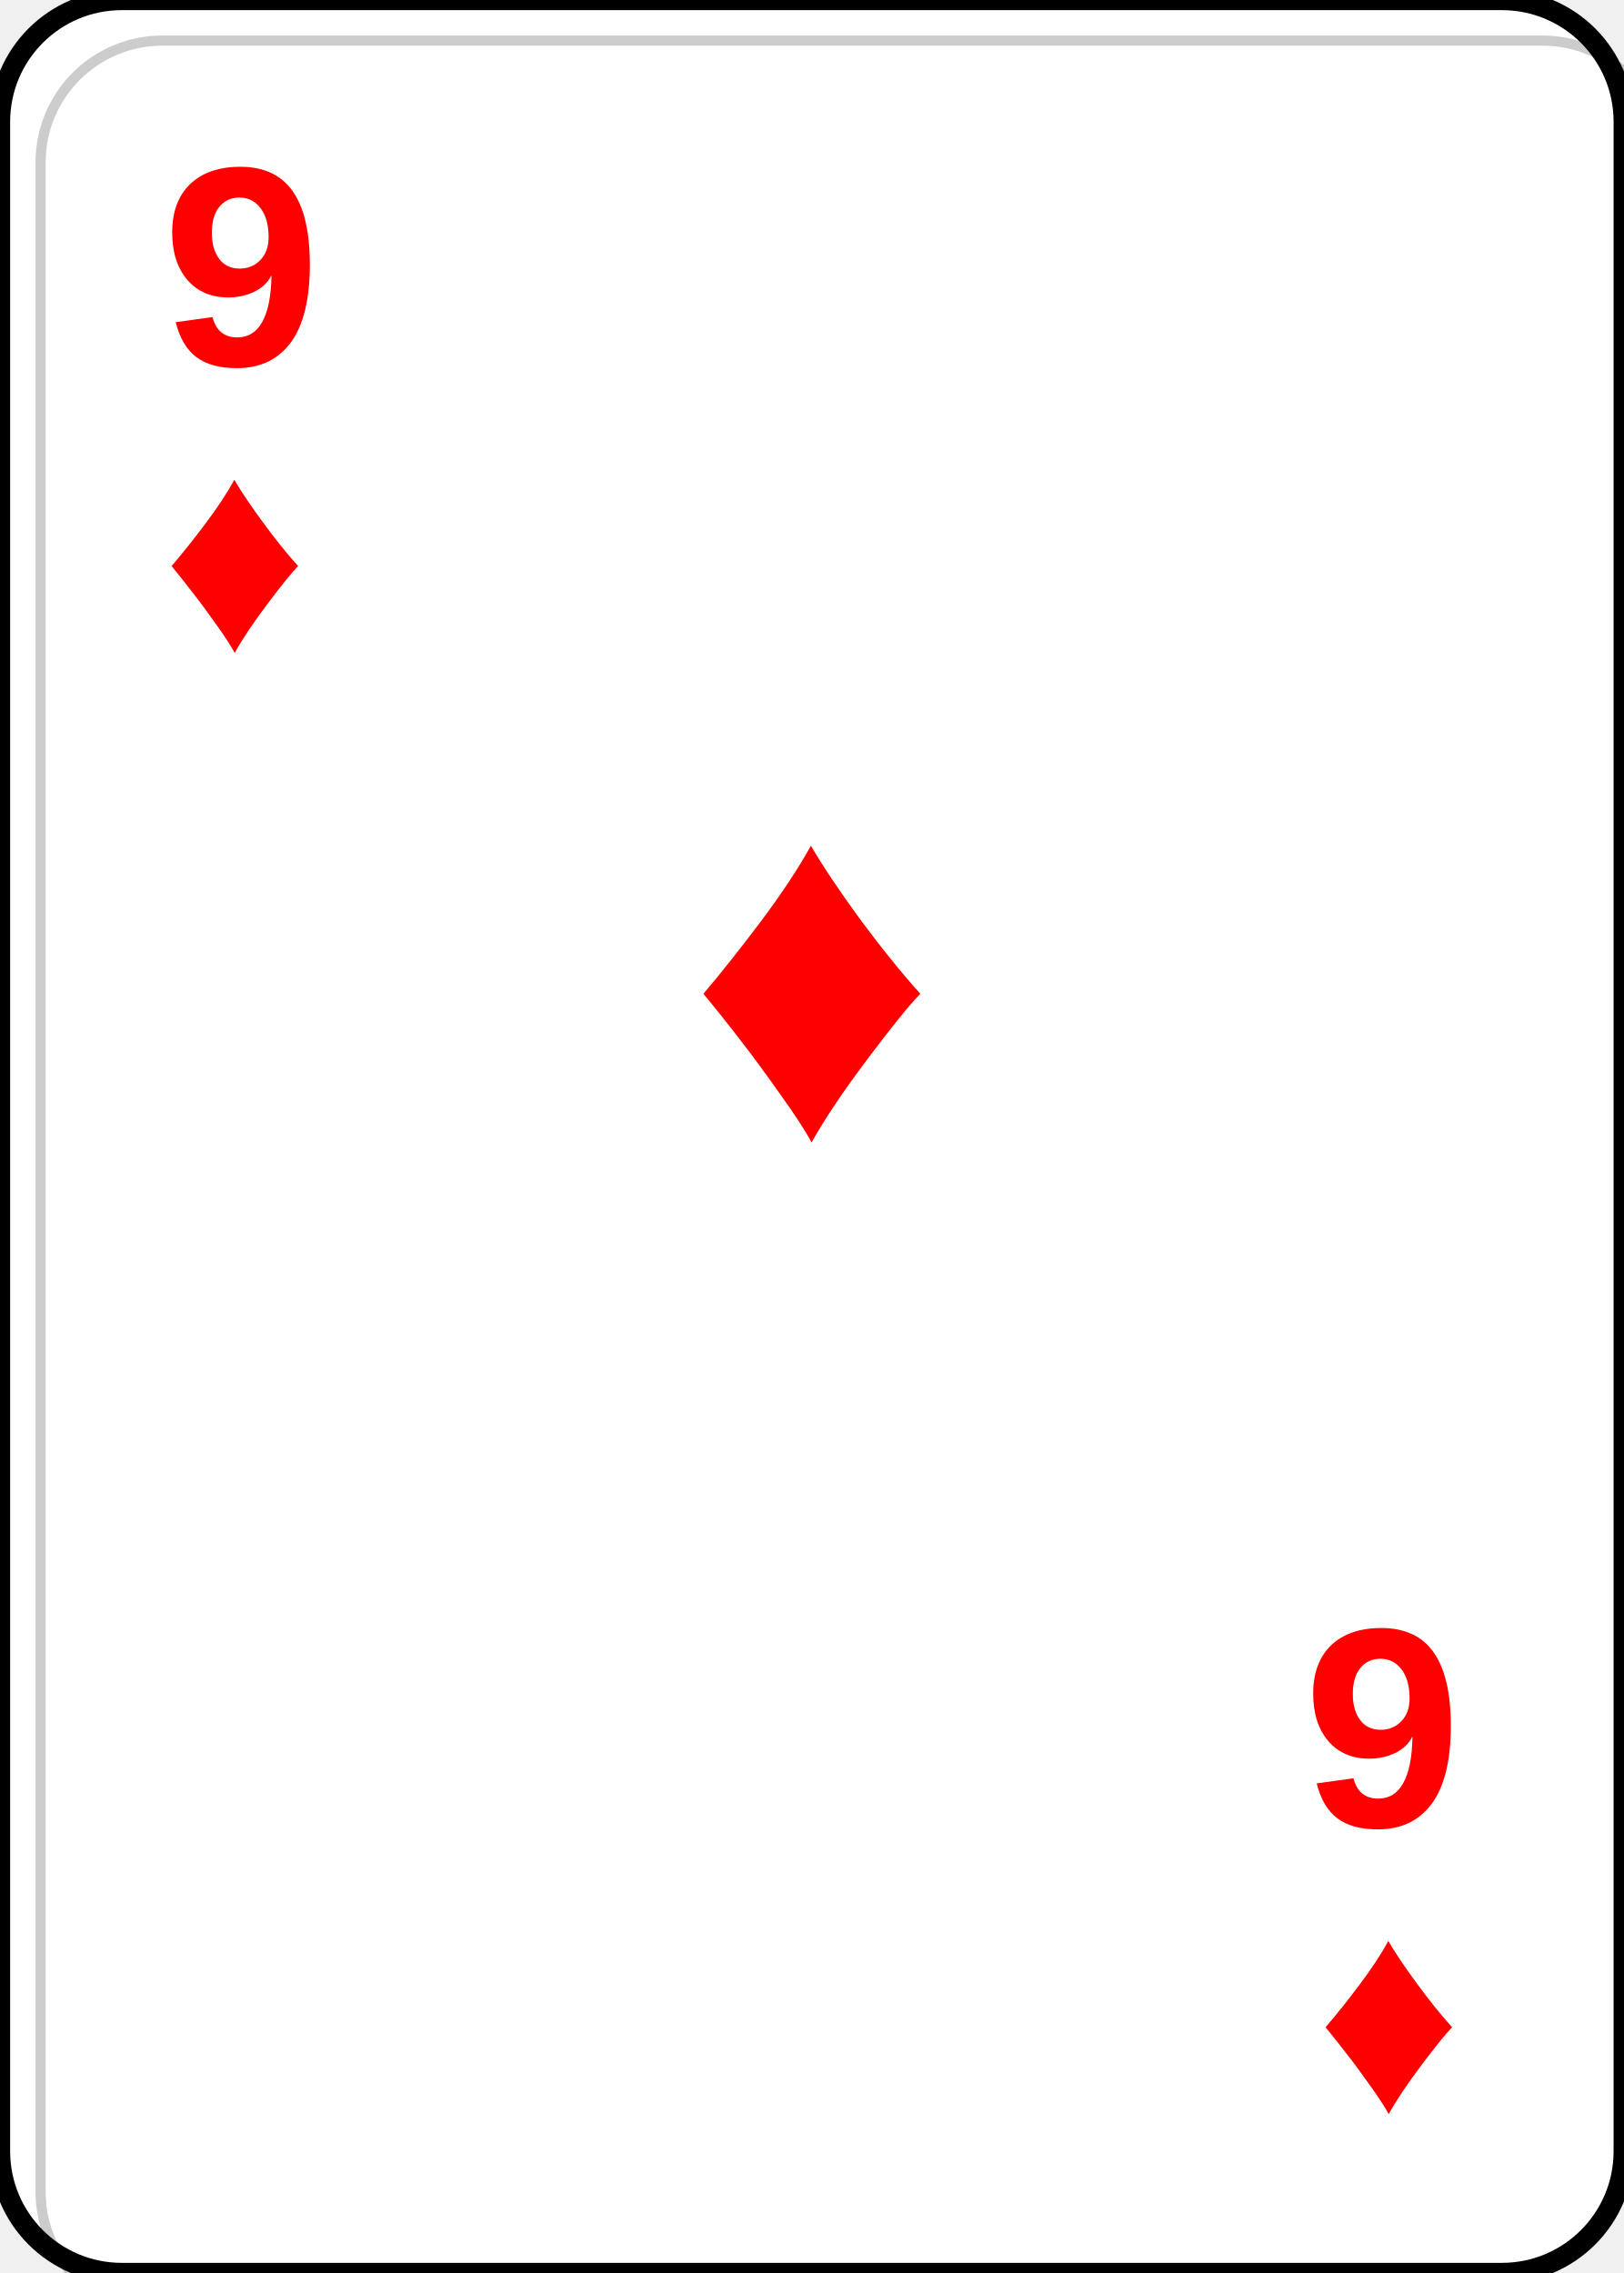
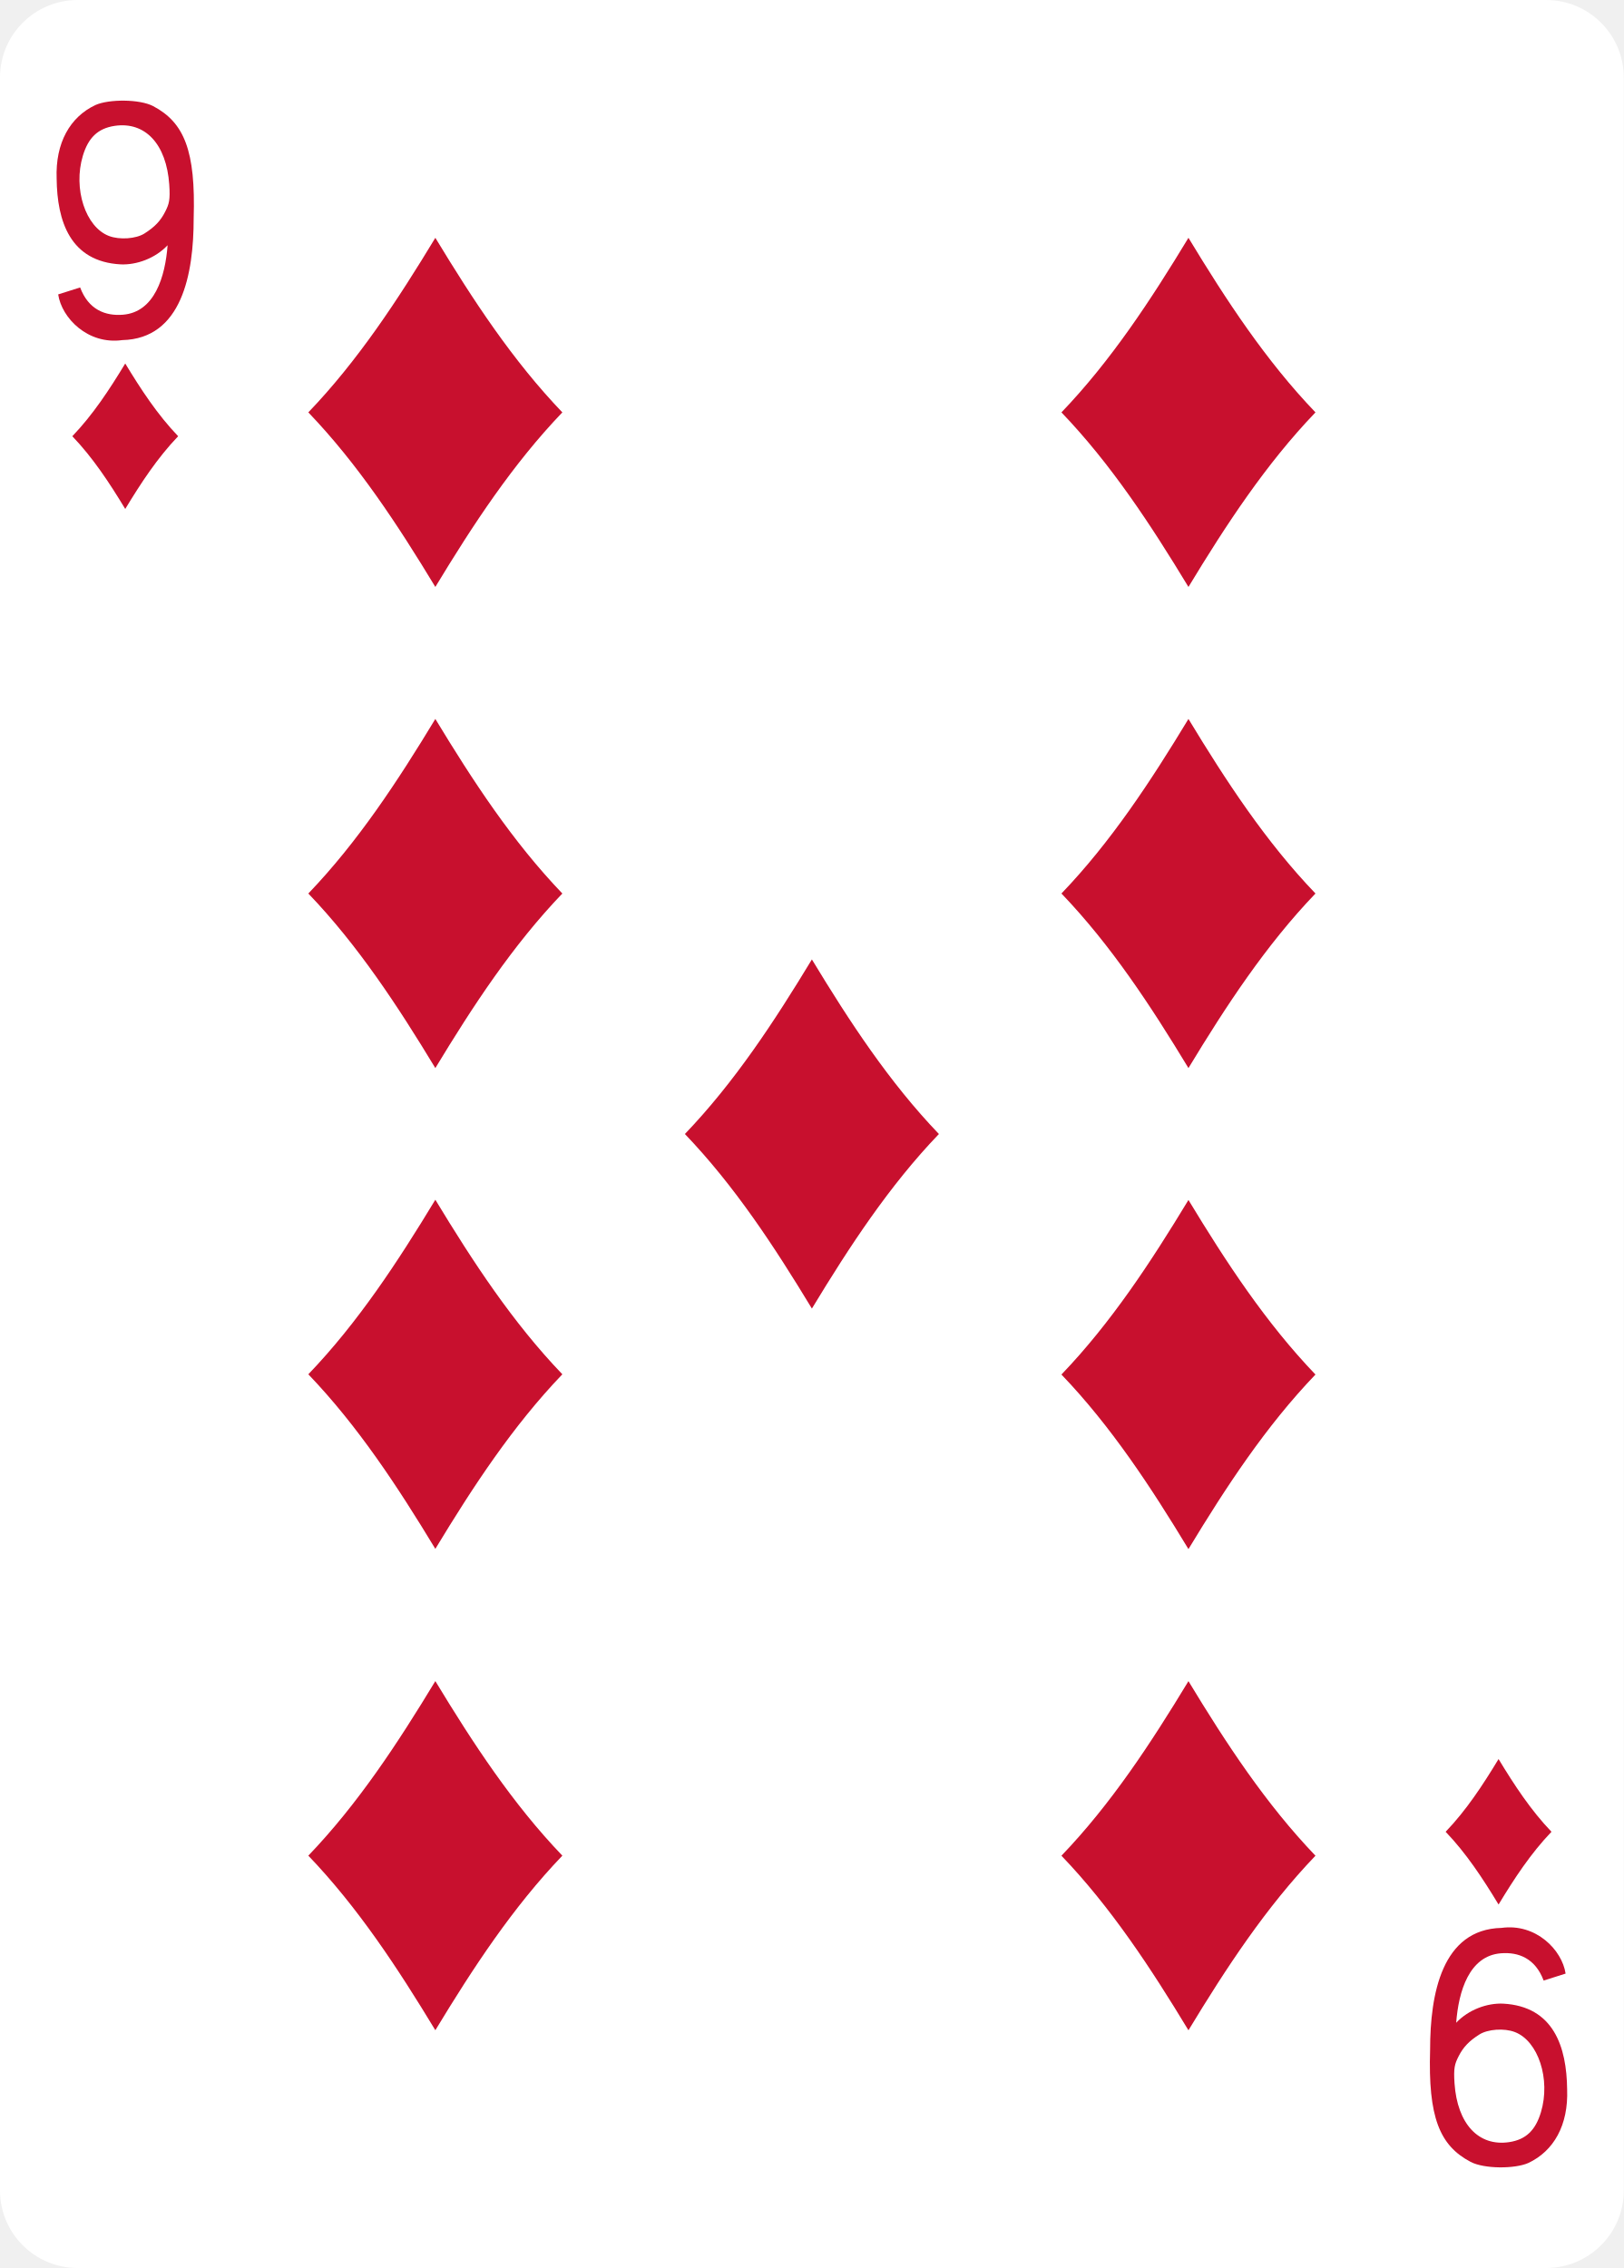
- <svg xmlns="http://www.w3.org/2000/svg" width="80" height="112" viewBox="0 0 80 112">
-   <rect width="80" height="112" rx="6" ry="6" fill="white" stroke="#000" stroke-width="1" />
-   <rect x="2" y="2" width="80" height="112" rx="6" ry="6" fill="none" stroke="#000" stroke-width="0.5" opacity="0.2" />
-   <g fill="red">
-     <text x="8" y="18" font-family="Arial, sans-serif" font-size="14" font-weight="bold">9</text>
-     <text x="8" y="32" font-family="Arial, sans-serif" font-size="14">♦</text>
+ <svg xmlns="http://www.w3.org/2000/svg" width="63mm" height="88mm" viewBox="0 0 238.111 332.599" version="1.1" id="svg8">
+   <defs id="defs2" />
+   <g id="layer1" transform="translate(-888.2836,-1075.635)">
+     <g transform="matrix(1.06667,0,0,1.06667,-1860.35,1108.11)" id="DIAMOND-9">
+       <rect y="-30.445" x="2576.836" height="311.811" width="223.228" id="rect6962-4" style="display:inline;fill:#ffffff;fill-opacity:1;stroke:none;stroke-width:1.001;stroke-miterlimit:4;stroke-dasharray:none;stroke-opacity:1" rx="10.678" ry="10.664" />
+       <path id="path6994-9" d="m 2594.053,39.528 c -2.161,-3.569 -4.434,-7.037 -7.275,-10 2.841,-2.963 5.114,-6.431 7.275,-10 2.161,3.569 4.434,7.037 7.275,10 -2.841,2.963 -5.114,6.431 -7.275,10 z" style="display:inline;opacity:1;fill:#c8102e;fill-opacity:1" />
+       <path id="path6996-5" d="m 2740.217,50.25 c -5.186,-8.565 -10.643,-16.889 -17.461,-24 6.819,-7.111 12.275,-15.435 17.461,-24 5.186,8.565 10.642,16.889 17.461,24 -6.819,7.111 -12.275,15.435 -17.461,24 z" style="display:inline;opacity:1;fill:#c8102e;fill-opacity:1" />
+       <path style="display:inline;opacity:1;fill:#c8102e;fill-opacity:1" d="m 2782.848,231.393 c -2.161,-3.569 -4.434,-7.037 -7.275,-10 2.841,-2.963 5.114,-6.431 7.275,-10 2.161,3.569 4.434,7.037 7.275,10 -2.841,2.963 -5.114,6.431 -7.275,10 z" id="path6998-7" />
+       <path id="path7000-7" d="m 2636.684,50.25 c -5.186,-8.565 -10.643,-16.889 -17.461,-24 6.819,-7.111 12.275,-15.435 17.461,-24 5.186,8.565 10.642,16.889 17.461,24 -6.819,7.111 -12.275,15.435 -17.461,24 z" style="display:inline;opacity:1;fill:#c8102e;fill-opacity:1" />
+       <path id="path7002-0" d="m 2740.217,116.397 c -5.186,-8.565 -10.643,-16.889 -17.461,-24 6.819,-7.111 12.275,-15.435 17.461,-24 5.186,8.565 10.642,16.889 17.461,24 -6.819,7.111 -12.275,15.435 -17.461,24 z" style="display:inline;opacity:1;fill:#c8102e;fill-opacity:1" />
+       <path style="display:inline;opacity:1;fill:#c8102e;fill-opacity:1" d="m 2636.684,116.397 c -5.186,-8.565 -10.643,-16.889 -17.461,-24 6.819,-7.111 12.275,-15.435 17.461,-24 5.186,8.565 10.642,16.889 17.461,24 -6.819,7.111 -12.275,15.435 -17.461,24 z" id="path7004-0" />
+       <path style="display:inline;opacity:1;fill:#c8102e;fill-opacity:1" d="m 2688.45,149.461 c -5.186,-8.565 -10.643,-16.889 -17.461,-24 6.819,-7.111 12.275,-15.435 17.461,-24 5.186,8.565 10.642,16.889 17.461,24 -6.819,7.111 -12.275,15.435 -17.461,24 z" id="path7008-2" />
+       <path style="display:inline;opacity:1;fill:#c8102e;fill-opacity:1" d="m 2636.684,248.676 c -5.186,-8.565 -10.643,-16.889 -17.461,-24 6.819,-7.111 12.275,-15.435 17.461,-24 5.186,8.565 10.642,16.889 17.461,24 -6.819,7.111 -12.275,15.435 -17.461,24 z" id="path7016-2" />
+       <path style="display:inline;opacity:1;fill:#c8102e;fill-opacity:1" d="m 2740.217,248.683 c -5.186,-8.565 -10.643,-16.889 -17.461,-24 6.819,-7.111 12.275,-15.435 17.461,-24 5.186,8.565 10.642,16.889 17.461,24 -6.819,7.111 -12.275,15.435 -17.461,24 z" id="path7018-0" />
+       <path style="display:inline;opacity:1;fill:#c8102e;fill-opacity:1" d="m 2740.217,182.529 c -5.186,-8.565 -10.643,-16.889 -17.461,-24 6.819,-7.111 12.275,-15.435 17.461,-24 5.186,8.565 10.642,16.889 17.461,24 -6.819,7.111 -12.275,15.435 -17.461,24 z" id="path7020-7" />
+       <path id="path7022-4" d="m 2636.684,182.497 c -5.186,-8.565 -10.643,-16.889 -17.461,-24 6.819,-7.111 12.275,-15.435 17.461,-24 5.186,8.565 10.642,16.889 17.461,24 -6.819,7.111 -12.275,15.435 -17.461,24 z" style="display:inline;opacity:1;fill:#c8102e;fill-opacity:1" />
+       <path d="m 2584.834,10.031 3.019,-0.957 c 1.14,3.043 3.441,3.944 5.876,3.749 4.369,-0.348 5.82,-5.232 6.147,-9.55 -1.702,1.806 -4.26,2.722 -6.439,2.629 -6.966,-0.373 -8.749,-5.949 -8.813,-11.785 -0.19,-4.921 1.844,-8.485 5.333,-10.122 1.849,-0.829 6.081,-0.829 7.94,0.153 4.269,2.252 5.851,6.142 5.564,15.431 0,7.642 -1.623,16.542 -9.814,16.735 -4.73,0.655 -8.326,-3.027 -8.813,-6.285 z m 11.858,-8.374 c 1.421,-0.899 2.22,-1.744 2.858,-3.008 0.522,-1.038 0.703,-1.58 0.553,-3.728 -0.387,-5.54 -3.29,-8.685 -7.503,-8.062 -2.35,0.353 -3.636,1.668 -4.374,4.113 -1.362,4.521 0.366,9.81 3.601,11.028 1.455,0.552 3.705,0.394 4.865,-0.343 z m 0,0" id="path29-5-3-7-8" style="opacity:1;fill:#c8102e;fill-opacity:1" />
+       <path d="m 2792.065,240.89 -3.019,0.957 c -1.14,-3.043 -3.441,-3.944 -5.876,-3.749 -4.369,0.348 -5.82,5.232 -6.147,9.55 1.702,-1.806 4.26,-2.722 6.439,-2.629 6.966,0.373 8.749,5.949 8.813,11.785 0.19,4.921 -1.844,8.485 -5.333,10.122 -1.849,0.829 -6.081,0.829 -7.94,-0.153 -4.268,-2.252 -5.851,-6.142 -5.564,-15.431 0,-7.642 1.623,-16.542 9.814,-16.735 4.73,-0.655 8.326,3.027 8.813,6.285 z m -11.858,8.374 c -1.421,0.899 -2.22,1.744 -2.858,3.008 -0.522,1.038 -0.703,1.58 -0.553,3.728 0.387,5.54 3.29,8.685 7.503,8.062 2.35,-0.353 3.636,-1.668 4.374,-4.113 1.362,-4.521 -0.366,-9.81 -3.601,-11.028 -1.455,-0.553 -3.705,-0.394 -4.865,0.343 z m 0,0" id="path29-6-2-9-2" style="opacity:1;fill:#c8102e;fill-opacity:1" />
+     </g>
  </g>
-   <g fill="red">
-     <text x="40" y="56" text-anchor="middle" font-family="Arial, sans-serif" font-size="24">♦</text>
-   </g>
-   <g fill="red">
-     <text x="72" y="104" text-anchor="end" font-family="Arial, sans-serif" font-size="14">♦</text>
-     <text x="72" y="90" text-anchor="end" font-family="Arial, sans-serif" font-size="14" font-weight="bold">9</text>
+   <g id="g862-0" transform="translate(-357.4812,151.914)">
+     <rect style="opacity:1;vector-effect:none;fill:#006614;fill-opacity:1;stroke:none;stroke-width:1.748;stroke-linecap:butt;stroke-linejoin:miter;stroke-miterlimit:4;stroke-dasharray:none;stroke-dashoffset:0;stroke-opacity:1" id="rect22845-2-8" width="1659.913" height="794.398" x="-356.473" y="-1029.682" rx="144.482" ry="124.682" />
+     <text id="text5630-0-9" y="-935.813" x="472.194" style="font-style:normal;font-variant:normal;font-weight:normal;font-stretch:normal;font-size:42.667px;line-height:125%;font-family:Carlito;-inkscape-font-specification:'Carlito, Normal';text-align:center;letter-spacing:0px;word-spacing:0px;writing-mode:lr-tb;text-anchor:middle;fill:#ffffff;fill-opacity:1;stroke:none;stroke-width:1.067px;stroke-linecap:butt;stroke-linejoin:miter;stroke-opacity:1" xml:space="preserve">
+       <tspan style="font-style:normal;font-variant:normal;font-weight:normal;font-stretch:normal;font-size:48px;line-height:125%;font-family:Carlito;-inkscape-font-specification:'Carlito, Normal';text-align:center;writing-mode:lr-tb;text-anchor:middle;fill:#ffffff;fill-opacity:1;stroke-width:1.067px" id="tspan4923-1" y="-935.813" x="472.194">Single Playing Card from:</tspan>
+       <tspan style="font-style:normal;font-variant:normal;font-weight:normal;font-stretch:normal;font-size:48px;line-height:125%;font-family:Carlito;-inkscape-font-specification:'Carlito, Normal';text-align:center;writing-mode:lr-tb;text-anchor:middle;fill:#ffffff;fill-opacity:1;stroke-width:1.067px" id="tspan5035-8" y="-875.813" x="472.194">Standard Edition - Color Set - Bordered </tspan>
+       <tspan y="-820.48" x="472.194" id="tspan12311-7" />
+       <tspan style="font-style:normal;font-variant:normal;font-weight:normal;font-stretch:normal;font-size:48px;line-height:125%;font-family:Carlito;-inkscape-font-specification:'Carlito, Normal';text-align:center;writing-mode:lr-tb;text-anchor:middle;fill:#ffaaaa;fill-opacity:1;stroke-width:1.067px" id="tspan4927-1" y="-762.48" x="472.194">Copyright 2011, 2020 - Chris Aguilar - conjurenation@gmail.com</tspan>
+       <tspan id="tspan12344-3" y="-707.147" x="472.194" />
+       <tspan style="font-style:normal;font-variant:normal;font-weight:normal;font-stretch:normal;font-size:48px;line-height:125%;font-family:Carlito;-inkscape-font-specification:'Carlito, Normal';text-align:center;writing-mode:lr-tb;text-anchor:middle;fill:#ffffff;fill-opacity:1;stroke-width:1.067px" id="tspan4931-2" y="-649.147" x="472.194">https://totalnonsense.com/open-source-vector-playing-cards/</tspan>
+       <tspan id="tspan4929-3" y="-593.813" x="472.194" />
+       <tspan style="font-style:normal;font-variant:normal;font-weight:normal;font-stretch:normal;font-size:48px;line-height:125%;font-family:Carlito;-inkscape-font-specification:'Carlito, Normal';text-align:center;writing-mode:lr-tb;text-anchor:middle;fill:#ffaaaa;fill-opacity:1;stroke-width:1.067px" id="tspan4919-5" y="-535.813" x="472.194">Licensed under:</tspan>
+       <tspan id="tspan1594-5-6" style="font-style:normal;font-variant:normal;font-weight:normal;font-stretch:normal;font-size:48px;line-height:125%;font-family:Carlito;-inkscape-font-specification:'Carlito, Normal';text-align:center;writing-mode:lr-tb;text-anchor:middle;fill:#ffaaaa;fill-opacity:1;stroke-width:1.067px" y="-475.813" x="472.194">LGPL 3.0</tspan>
+       <tspan style="font-style:normal;font-variant:normal;font-weight:normal;font-stretch:normal;font-size:48px;line-height:125%;font-family:Carlito;-inkscape-font-specification:'Carlito, Normal';text-align:center;writing-mode:lr-tb;text-anchor:middle;fill:#ffaaaa;fill-opacity:1;stroke-width:1.067px" y="-415.813" x="472.194" id="tspan12253-3-1">https://www.gnu.org/licenses/lgpl-3.0.html</tspan>
+       <tspan id="tspan5031-6" y="-360.48" x="472.194" />
+       <tspan style="font-style:normal;font-variant:normal;font-weight:normal;font-stretch:normal;font-size:48px;line-height:125%;font-family:Carlito;-inkscape-font-specification:'Carlito, Normal';text-align:center;writing-mode:lr-tb;text-anchor:middle;fill:#ffffff;fill-opacity:1;stroke-width:1.067px" id="tspan5033-1" y="-302.48" x="472.194">Each Card Measures (63mm x 88mm)</tspan>
+       <tspan id="tspan5634-6-0" y="-247.147" x="472.194" />
+     </text>
  </g>
</svg>
